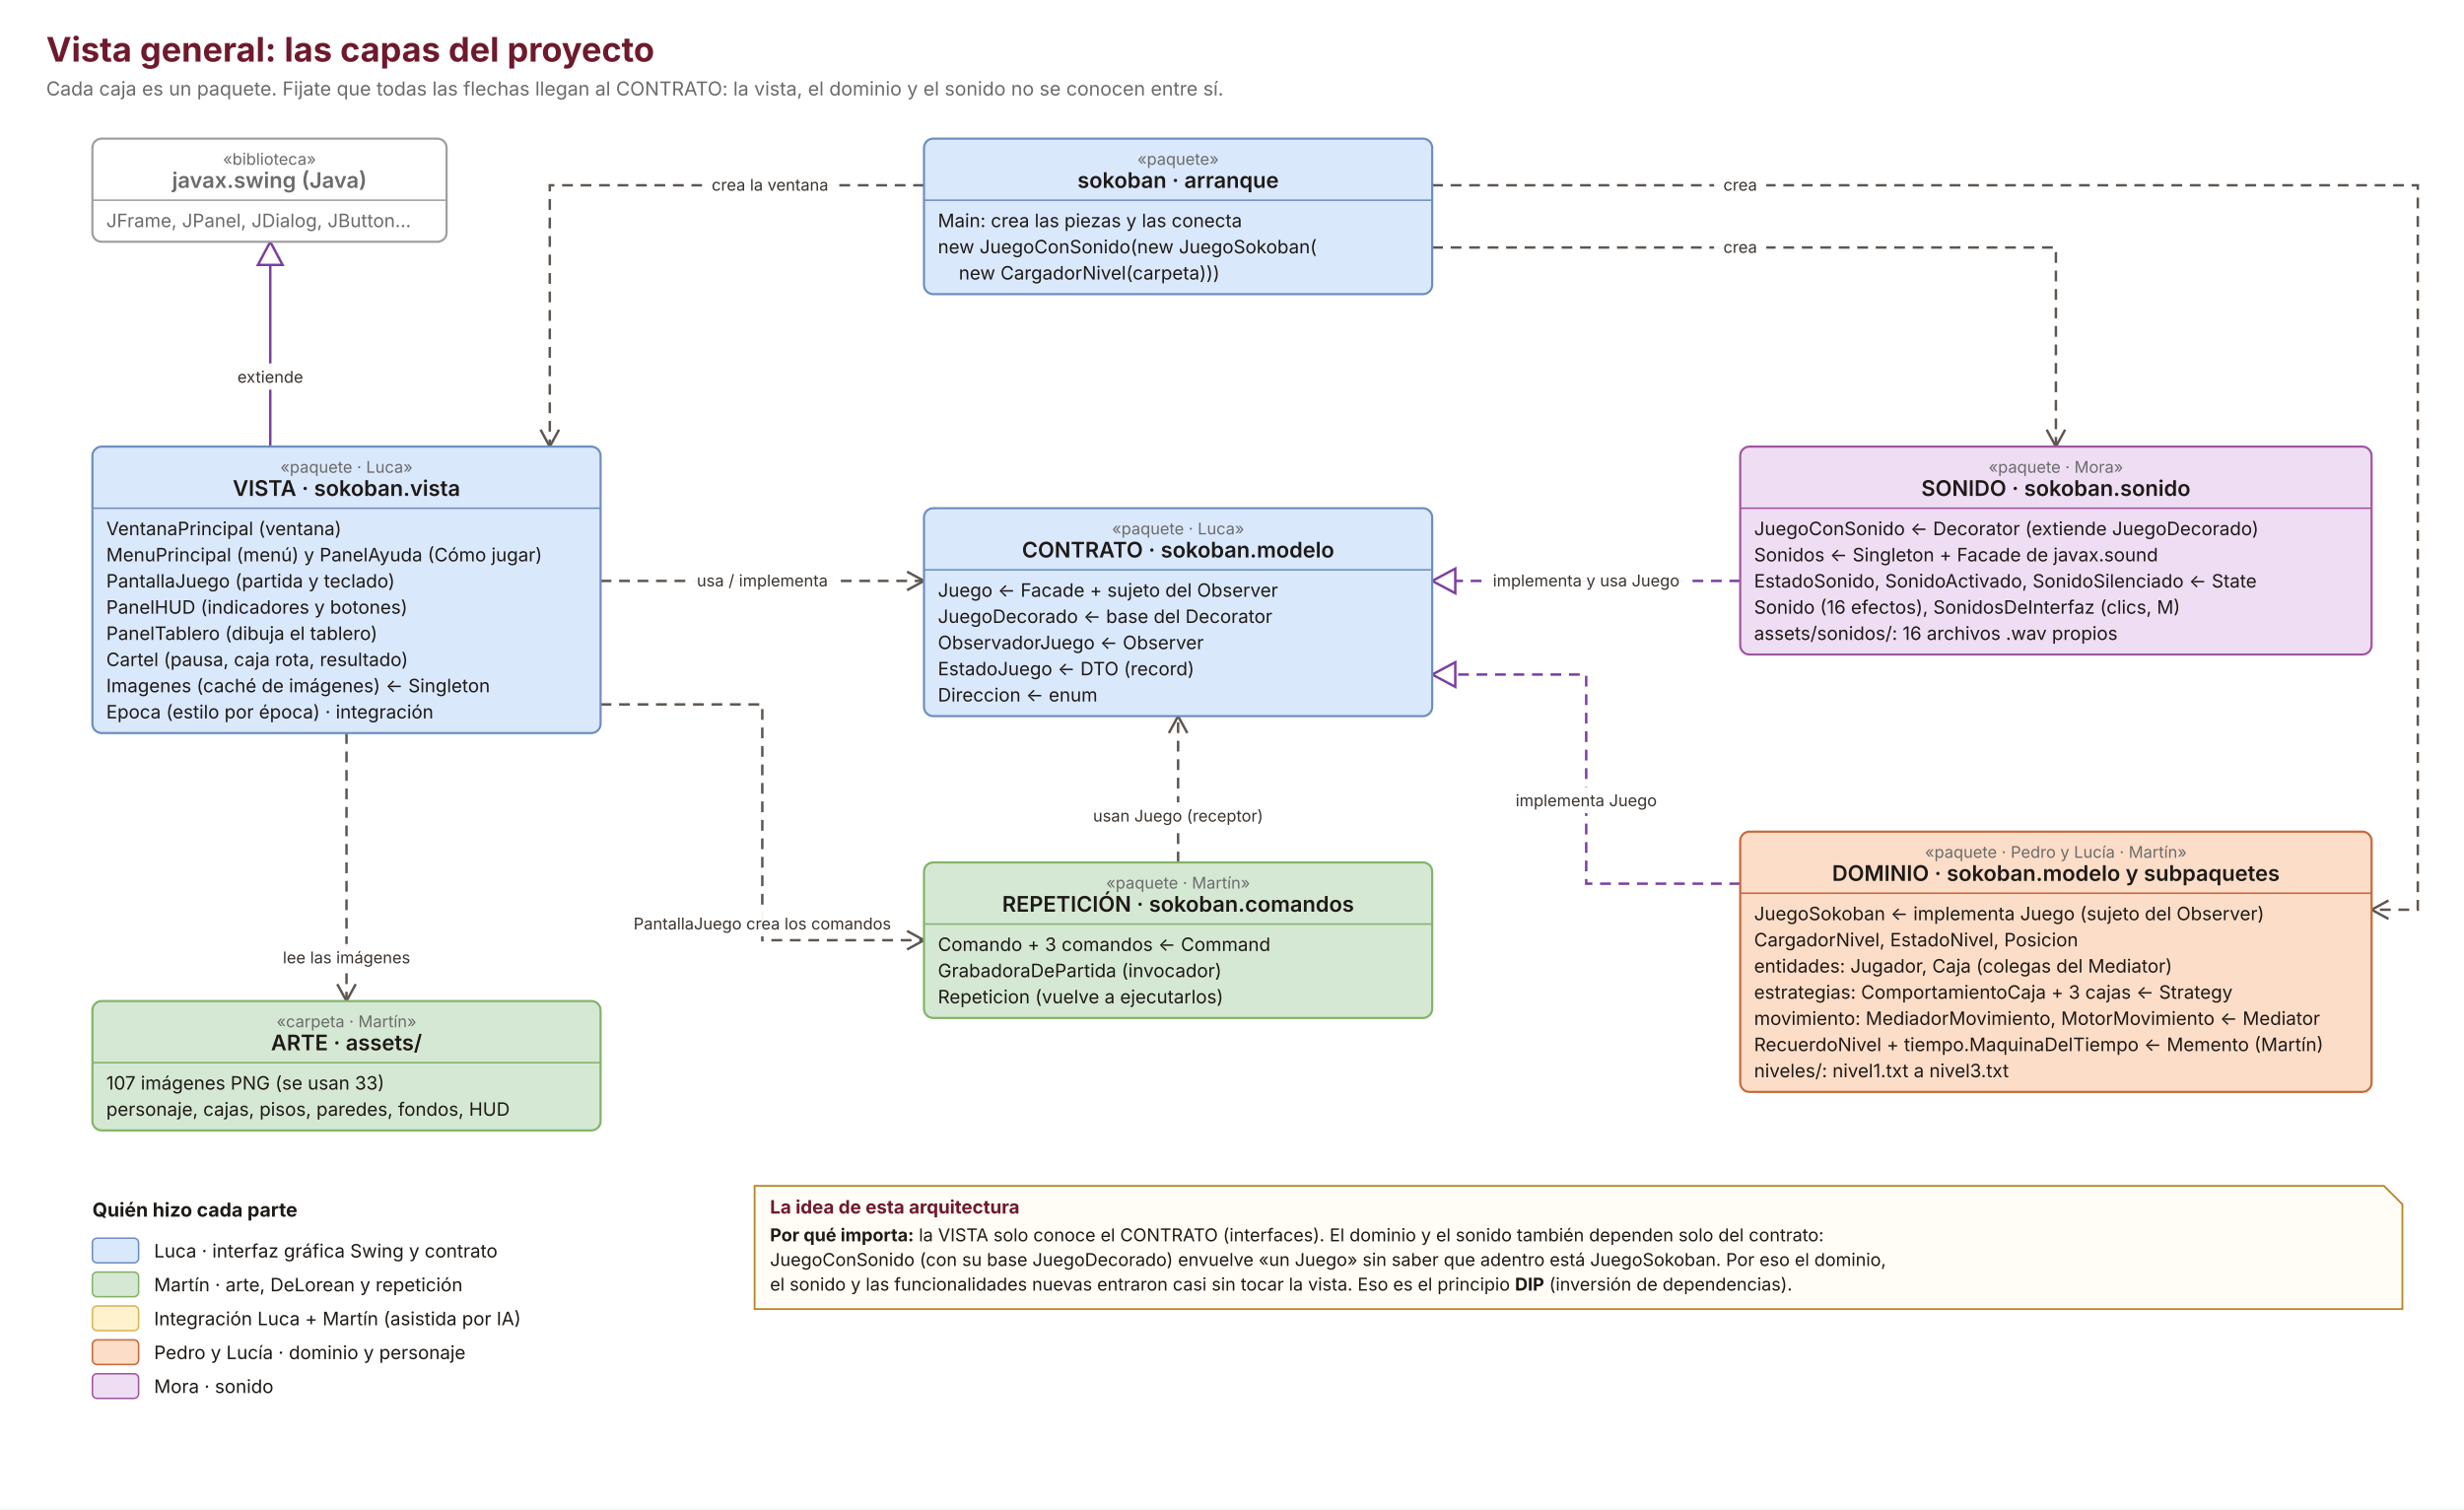
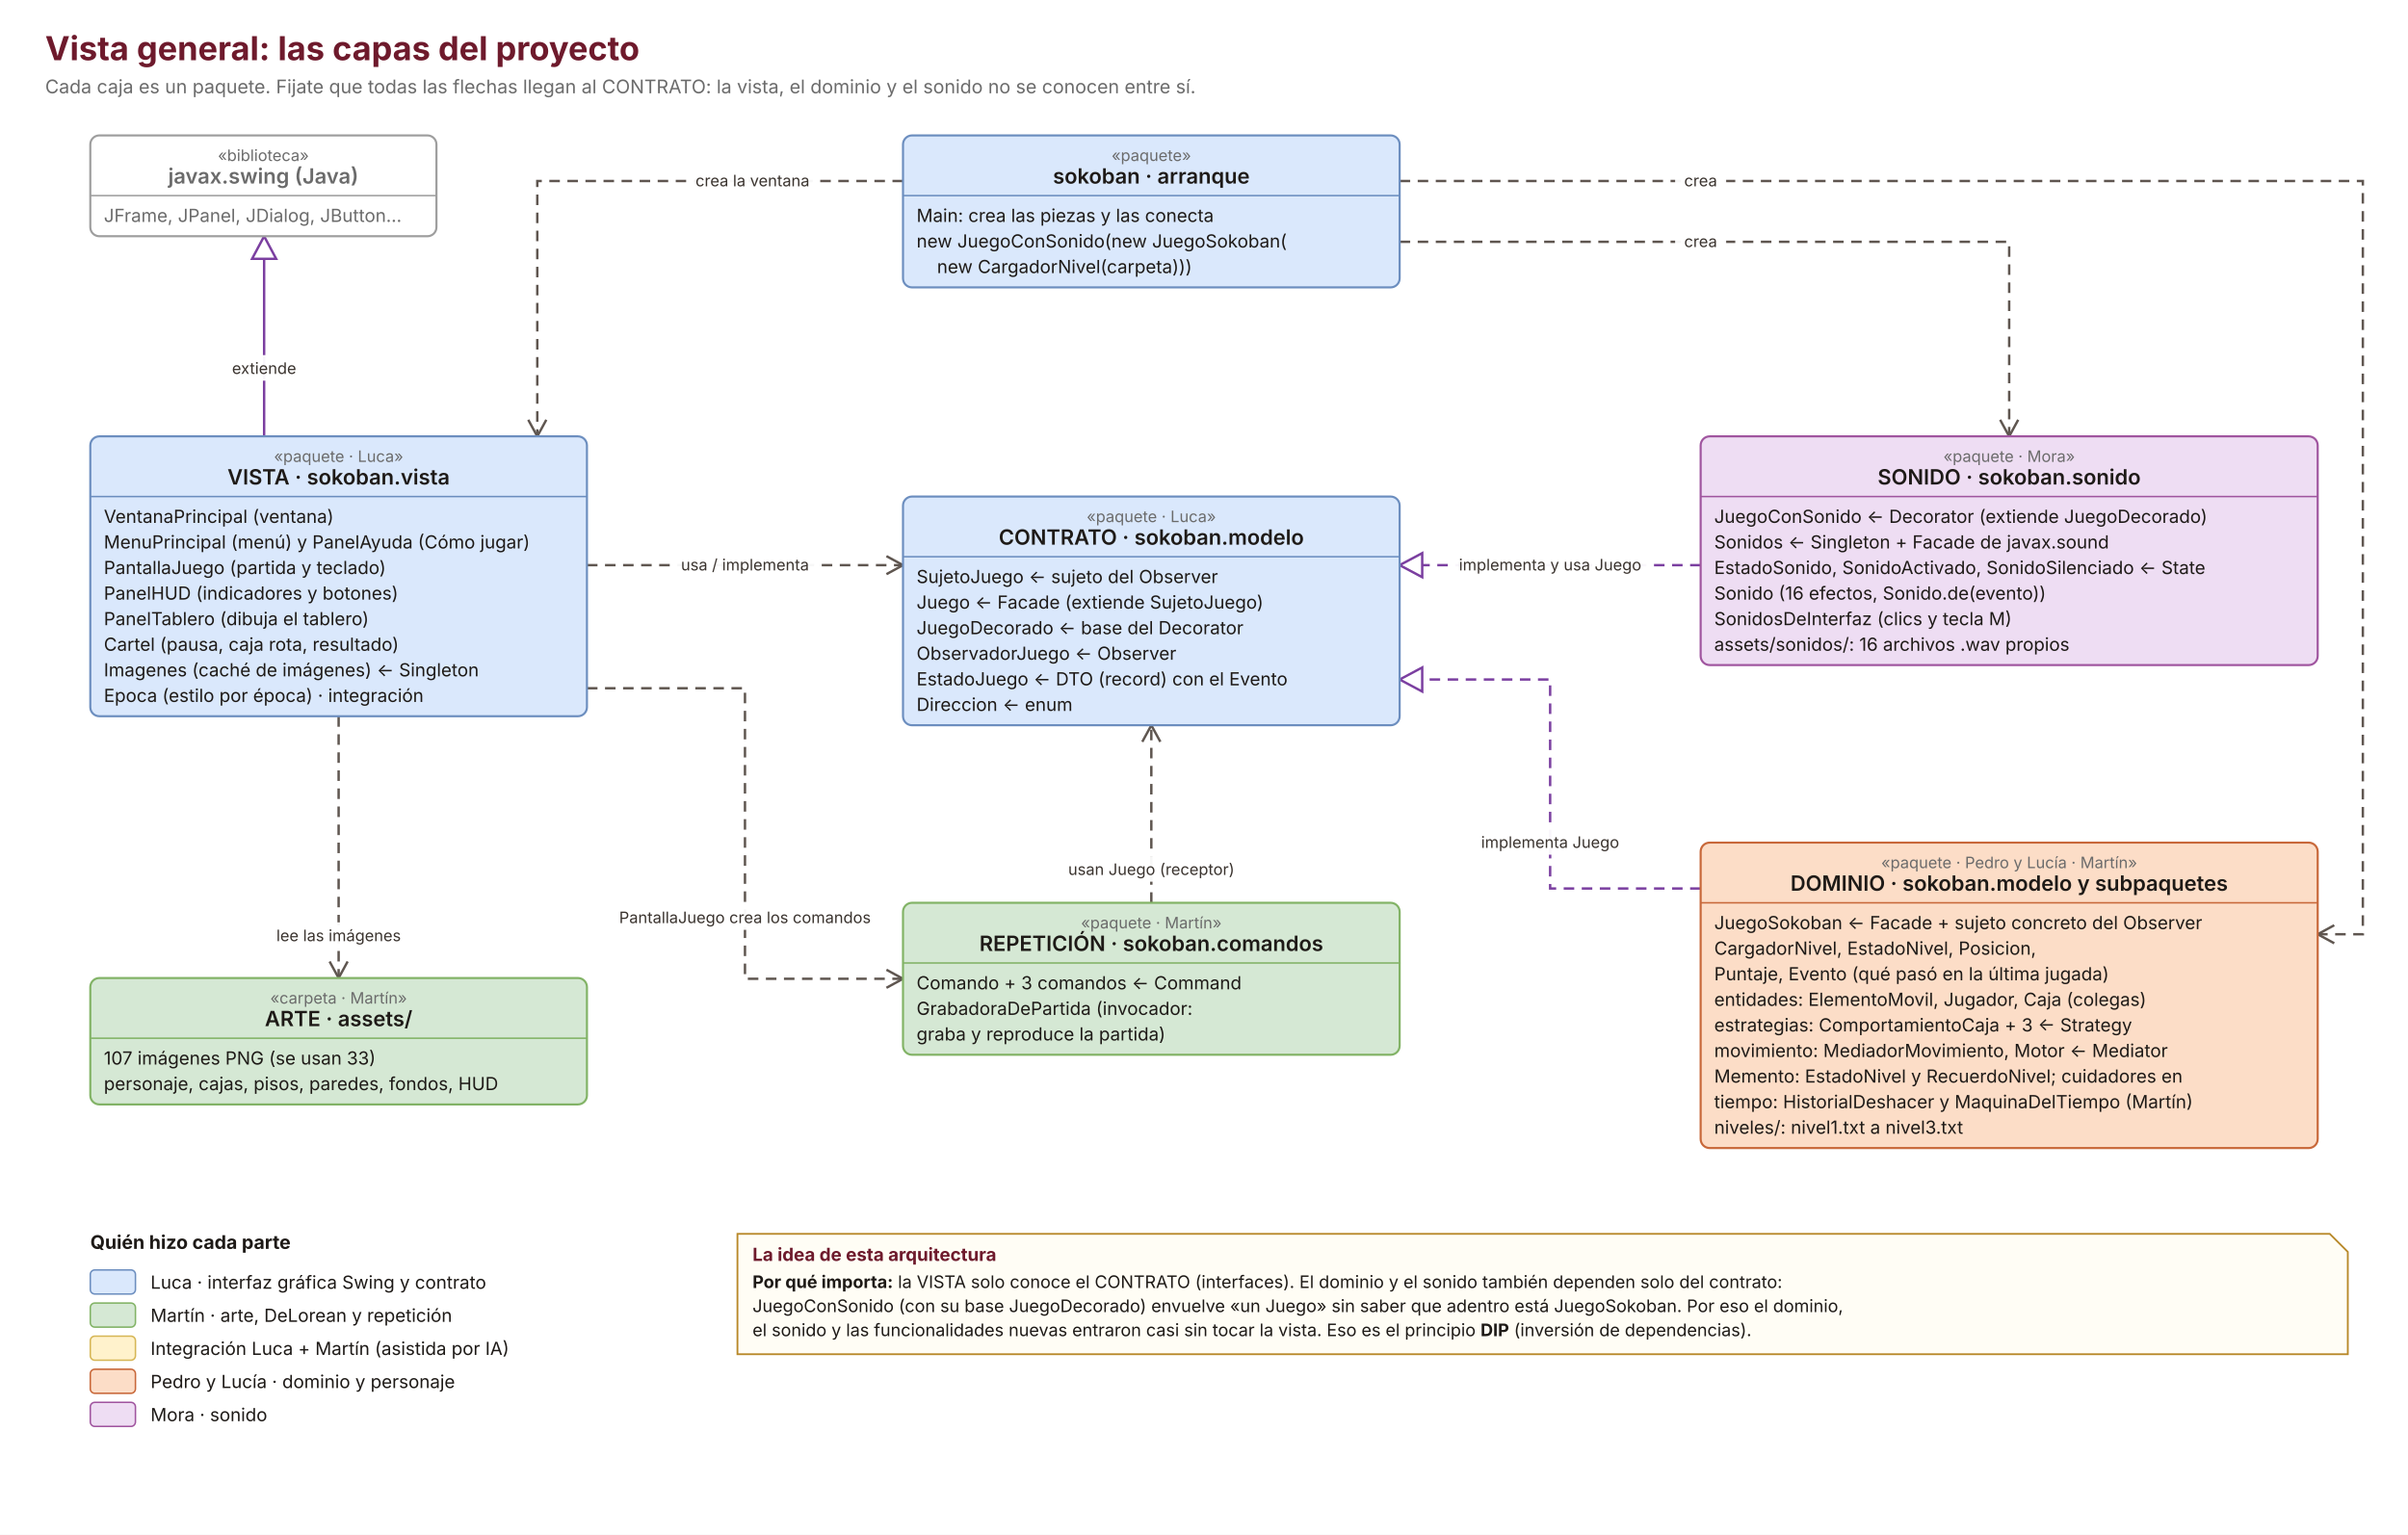
- <svg xmlns="http://www.w3.org/2000/svg" viewBox="0 0 1600 980" width="1600" height="980" font-family="Inter, Arial, sans-serif">
+ <svg xmlns="http://www.w3.org/2000/svg" viewBox="0 0 1600 1020" width="1600" height="1020" font-family="Inter, Arial, sans-serif">
  <style>text{white-space:pre}</style>
-   <rect width="1600" height="980" fill="#FFFFFF" />
+   <rect width="1600" height="1020" fill="#FFFFFF" />
  <text x="30" y="40" font-size="22" font-weight="700" fill="#6E1A2C">Vista general: las capas del proyecto</text>
  <text x="30" y="62" font-size="12.5" fill="#6B6B6B">Cada caja es un paquete. Fijate que todas las flechas llegan al CONTRATO: la vista, el dominio y el sonido no se conocen entre sí.</text>
-   <path d="M 390.0 457.4 L 495.0 457.4 L 495.0 610.5 L 600.0 610.5" fill="none" stroke="#5F5650" stroke-width="1.6" stroke-dasharray="7 5" />
-   <polyline points="589.0,604.5 600.0,610.5 589.0,616.5" fill="none" stroke="#5F5650" stroke-width="1.6" />
-   <rect x="405.383" y="591" width="179.234" height="17" rx="4" fill="#FFFFFF" fill-opacity="0.95" />
-   <text x="495" y="603.5" font-size="10.5" text-anchor="middle" fill="#3A332E">PantallaJuego crea los comandos</text>
-   <path d="M 765.0 560.0 L 765.0 465.0" fill="none" stroke="#5F5650" stroke-width="1.6" stroke-dasharray="7 5" />
-   <polyline points="759.0,476.0 765.0,465.0 771.0,476.0" fill="none" stroke="#5F5650" stroke-width="1.6" />
-   <rect x="703.75" y="521" width="122.5" height="17" rx="4" fill="#FFFFFF" fill-opacity="0.95" />
-   <text x="765" y="533.5" font-size="10.5" text-anchor="middle" fill="#3A332E">usan Juego (receptor)</text>
+   <path d="M 390.0 457.4 L 495.0 457.4 L 495.0 650.5 L 600.0 650.5" fill="none" stroke="#5F5650" stroke-width="1.6" stroke-dasharray="7 5" />
+   <polyline points="589.0,644.5 600.0,650.5 589.0,656.5" fill="none" stroke="#5F5650" stroke-width="1.6" />
+   <rect x="405.383" y="601" width="179.234" height="17" rx="4" fill="#FFFFFF" fill-opacity="0.95" />
+   <text x="495" y="613.5" font-size="10.5" text-anchor="middle" fill="#3A332E">PantallaJuego crea los comandos</text>
+   <path d="M 765.0 600.0 L 765.0 482.0" fill="none" stroke="#5F5650" stroke-width="1.6" stroke-dasharray="7 5" />
+   <polyline points="759.0,493.0 765.0,482.0 771.0,493.0" fill="none" stroke="#5F5650" stroke-width="1.6" />
+   <rect x="703.75" y="569" width="122.5" height="17" rx="4" fill="#FFFFFF" fill-opacity="0.95" />
+   <text x="765" y="581.5" font-size="10.5" text-anchor="middle" fill="#3A332E">usan Juego (receptor)</text>
  <path d="M 600.0 120.3 L 357.0 120.3 L 357.0 290.0" fill="none" stroke="#5F5650" stroke-width="1.6" stroke-dasharray="7 5" />
  <polyline points="363.0,279.0 357.0,290.0 351.0,279.0" fill="none" stroke="#5F5650" stroke-width="1.6" />
  <rect x="456.125" y="111.3" width="87.75" height="17" rx="4" fill="#FFFFFF" fill-opacity="0.95" />
  <text x="500" y="123.8" font-size="10.5" text-anchor="middle" fill="#3A332E">crea la ventana</text>
  <path d="M 930.0 160.7 L 1335.0 160.7 L 1335.0 290.0" fill="none" stroke="#5F5650" stroke-width="1.6" stroke-dasharray="7 5" />
  <polyline points="1341.0,279.0 1335.0,290.0 1329.0,279.0" fill="none" stroke="#5F5650" stroke-width="1.6" />
  <rect x="1113.047" y="151.7" width="33.906" height="17" rx="4" fill="#FFFFFF" fill-opacity="0.95" />
  <text x="1130" y="164.2" font-size="10.5" text-anchor="middle" fill="#3A332E">crea</text>
-   <path d="M 930.0 120.3 L 1570.0 120.3 L 1570.0 590.7 L 1540.0 590.7" fill="none" stroke="#5F5650" stroke-width="1.6" stroke-dasharray="7 5" />
-   <polyline points="1551.0,596.7 1540.0,590.7 1551.0,584.7" fill="none" stroke="#5F5650" stroke-width="1.6" />
+   <path d="M 930.0 120.3 L 1570.0 120.3 L 1570.0 620.9 L 1540.0 620.9" fill="none" stroke="#5F5650" stroke-width="1.6" stroke-dasharray="7 5" />
+   <polyline points="1551.0,626.9 1540.0,620.9 1551.0,614.9" fill="none" stroke="#5F5650" stroke-width="1.6" />
  <rect x="1113.047" y="111.3" width="33.906" height="17" rx="4" fill="#FFFFFF" fill-opacity="0.95" />
  <text x="1130" y="123.8" font-size="10.5" text-anchor="middle" fill="#3A332E">crea</text>
  <path d="M 175.5 290.0 L 175.5 157.0" fill="none" stroke="#7B3FA0" stroke-width="1.6" />
  <polygon points="175.5,157.0 167.5,172.0 183.5,172.0" fill="#FFFFFF" stroke="#7B3FA0" stroke-width="1.6" />
  <rect x="148.156" y="236" width="54.688" height="17" rx="4" fill="#FFFFFF" fill-opacity="0.95" />
  <text x="175.5" y="248.5" font-size="10.5" text-anchor="middle" fill="#3A332E">extiende</text>
-   <path d="M 390.0 377.2 L 600.0 377.2" fill="none" stroke="#5F5650" stroke-width="1.6" stroke-dasharray="7 5" />
-   <polyline points="589.0,371.2 600.0,377.2 589.0,383.2" fill="none" stroke="#5F5650" stroke-width="1.6" />
-   <rect x="446.461" y="368.25" width="97.078" height="17" rx="4" fill="#FFFFFF" fill-opacity="0.95" />
-   <text x="495" y="380.75" font-size="10.5" text-anchor="middle" fill="#3A332E">usa / implementa</text>
-   <path d="M 1130.0 377.2 L 930.0 377.2" fill="none" stroke="#7B3FA0" stroke-width="1.6" stroke-dasharray="7 5" />
-   <polygon points="930.0,377.2 945.0,385.2 945.0,369.2" fill="#FFFFFF" stroke="#7B3FA0" stroke-width="1.6" />
-   <rect x="963.391" y="368.25" width="133.219" height="17" rx="4" fill="#FFFFFF" fill-opacity="0.95" />
-   <text x="1030" y="380.75" font-size="10.5" text-anchor="middle" fill="#3A332E">implementa y usa Juego</text>
-   <path d="M 1130.0 573.8 L 1030.0 573.8 L 1030.0 438.0 L 930.0 438.0" fill="none" stroke="#7B3FA0" stroke-width="1.6" stroke-dasharray="7 5" />
-   <polygon points="930.0,438.0 945.0,446.0 945.0,430.0" fill="#FFFFFF" stroke="#7B3FA0" stroke-width="1.6" />
-   <rect x="978.117" y="511" width="103.766" height="17" rx="4" fill="#FFFFFF" fill-opacity="0.95" />
-   <text x="1030" y="523.5" font-size="10.5" text-anchor="middle" fill="#3A332E">implementa Juego</text>
+   <path d="M 390.0 375.6 L 600.0 375.6" fill="none" stroke="#5F5650" stroke-width="1.6" stroke-dasharray="7 5" />
+   <polyline points="589.0,369.6 600.0,375.6 589.0,381.6" fill="none" stroke="#5F5650" stroke-width="1.6" />
+   <rect x="446.461" y="366.6" width="97.078" height="17" rx="4" fill="#FFFFFF" fill-opacity="0.95" />
+   <text x="495" y="379.1" font-size="10.5" text-anchor="middle" fill="#3A332E">usa / implementa</text>
+   <path d="M 1130.0 375.6 L 930.0 375.6" fill="none" stroke="#7B3FA0" stroke-width="1.6" stroke-dasharray="7 5" />
+   <polygon points="930.0,375.6 945.0,383.6 945.0,367.6" fill="#FFFFFF" stroke="#7B3FA0" stroke-width="1.6" />
+   <rect x="963.391" y="366.6" width="133.219" height="17" rx="4" fill="#FFFFFF" fill-opacity="0.95" />
+   <text x="1030" y="379.1" font-size="10.5" text-anchor="middle" fill="#3A332E">implementa y usa Juego</text>
+   <path d="M 1130.0 590.5 L 1030.0 590.5 L 1030.0 451.6 L 930.0 451.6" fill="none" stroke="#7B3FA0" stroke-width="1.6" stroke-dasharray="7 5" />
+   <polygon points="930.0,451.6 945.0,459.6 945.0,443.6" fill="#FFFFFF" stroke="#7B3FA0" stroke-width="1.6" />
+   <rect x="978.117" y="551" width="103.766" height="17" rx="4" fill="#FFFFFF" fill-opacity="0.95" />
+   <text x="1030" y="563.5" font-size="10.5" text-anchor="middle" fill="#3A332E">implementa Juego</text>
  <path d="M 225.0 476.0 L 225.0 650.0" fill="none" stroke="#5F5650" stroke-width="1.6" stroke-dasharray="7 5" />
  <polyline points="231.0,639.0 225.0,650.0 219.0,639.0" fill="none" stroke="#5F5650" stroke-width="1.6" />
  <rect x="177.617" y="613" width="94.766" height="17" rx="4" fill="#FFFFFF" fill-opacity="0.95" />
  <text x="225" y="625.5" font-size="10.5" text-anchor="middle" fill="#3A332E">lee las imágenes</text>
  <g class="caja" id="Main">
    <rect x="600" y="90" width="330" height="101" rx="6" fill="#DAE8FC" stroke="#6C8EBF" stroke-width="1.4" />
    <text x="765.0" y="107" text-anchor="middle" font-size="10.5" fill="#6B6B6B">«paquete»</text>
    <text x="765.0" y="122" text-anchor="middle" font-size="14" font-weight="600" fill="#1E1A17">sokoban · arranque</text>
    <line x1="600" y1="130" x2="930" y2="130" stroke="#6C8EBF" stroke-width="1" />
    <text x="609.0" y="147.5" font-size="12" fill="#1E1A17">Main: crea las piezas y las conecta</text>
    <text x="609.0" y="164.5" font-size="12" fill="#1E1A17">new JuegoConSonido(new JuegoSokoban(</text>
    <text x="622.6" y="181.5" font-size="12" fill="#1E1A17">new CargadorNivel(carpeta)))</text>
  </g>
  <g class="caja" id="Swing">
    <rect x="60" y="90" width="230" height="67" rx="6" fill="#FFFFFF" stroke="#9E9E9E" stroke-width="1.4" />
    <text x="175.0" y="107" text-anchor="middle" font-size="10.5" fill="#6B6B6B">«biblioteca»</text>
    <text x="175.0" y="122" text-anchor="middle" font-size="14" font-weight="600" fill="#6B6B6B">javax.swing (Java)</text>
    <line x1="60" y1="130" x2="290" y2="130" stroke="#9E9E9E" stroke-width="1" />
    <text x="69.0" y="147.5" font-size="12" fill="#6B6B6B">JFrame, JPanel, JDialog, JButton…</text>
  </g>
  <g class="caja" id="Vista">
    <rect x="60" y="290" width="330" height="186" rx="6" fill="#DAE8FC" stroke="#6C8EBF" stroke-width="1.4" />
    <text x="225.0" y="307" text-anchor="middle" font-size="10.5" fill="#6B6B6B">«paquete · Luca»</text>
    <text x="225.0" y="322" text-anchor="middle" font-size="14" font-weight="600" fill="#1E1A17">VISTA · sokoban.vista</text>
    <line x1="60" y1="330" x2="390" y2="330" stroke="#6C8EBF" stroke-width="1" />
    <text x="69.0" y="347.5" font-size="12" fill="#1E1A17">VentanaPrincipal (ventana)</text>
    <text x="69.0" y="364.5" font-size="12" fill="#1E1A17">MenuPrincipal (menú) y PanelAyuda (Cómo jugar)</text>
    <text x="69.0" y="381.5" font-size="12" fill="#1E1A17">PantallaJuego (partida y teclado)</text>
    <text x="69.0" y="398.5" font-size="12" fill="#1E1A17">PanelHUD (indicadores y botones)</text>
    <text x="69.0" y="415.5" font-size="12" fill="#1E1A17">PanelTablero (dibuja el tablero)</text>
    <text x="69.0" y="432.5" font-size="12" fill="#1E1A17">Cartel (pausa, caja rota, resultado)</text>
    <text x="69.0" y="449.5" font-size="12" fill="#1E1A17">Imagenes (caché de imágenes)  ← Singleton</text>
    <text x="69.0" y="466.5" font-size="12" fill="#1E1A17">Epoca (estilo por época) · integración</text>
  </g>
  <g class="caja" id="Contrato">
-     <rect x="600" y="330" width="330" height="135" rx="6" fill="#DAE8FC" stroke="#6C8EBF" stroke-width="1.4" />
+     <rect x="600" y="330" width="330" height="152" rx="6" fill="#DAE8FC" stroke="#6C8EBF" stroke-width="1.4" />
    <text x="765.0" y="347" text-anchor="middle" font-size="10.5" fill="#6B6B6B">«paquete · Luca»</text>
    <text x="765.0" y="362" text-anchor="middle" font-size="14" font-weight="600" fill="#1E1A17">CONTRATO · sokoban.modelo</text>
    <line x1="600" y1="370" x2="930" y2="370" stroke="#6C8EBF" stroke-width="1" />
-     <text x="609.0" y="387.5" font-size="12" fill="#1E1A17">Juego  ← Facade + sujeto del Observer</text>
-     <text x="609.0" y="404.5" font-size="12" fill="#1E1A17">JuegoDecorado  ← base del Decorator</text>
-     <text x="609.0" y="421.5" font-size="12" fill="#1E1A17">ObservadorJuego  ← Observer</text>
-     <text x="609.0" y="438.5" font-size="12" fill="#1E1A17">EstadoJuego  ← DTO (record)</text>
-     <text x="609.0" y="455.5" font-size="12" fill="#1E1A17">Direccion  ← enum</text>
+     <text x="609.0" y="387.5" font-size="12" fill="#1E1A17">SujetoJuego  ← sujeto del Observer</text>
+     <text x="609.0" y="404.5" font-size="12" fill="#1E1A17">Juego  ← Facade (extiende SujetoJuego)</text>
+     <text x="609.0" y="421.5" font-size="12" fill="#1E1A17">JuegoDecorado  ← base del Decorator</text>
+     <text x="609.0" y="438.5" font-size="12" fill="#1E1A17">ObservadorJuego  ← Observer</text>
+     <text x="609.0" y="455.5" font-size="12" fill="#1E1A17">EstadoJuego  ← DTO (record) con el Evento</text>
+     <text x="609.0" y="472.5" font-size="12" fill="#1E1A17">Direccion  ← enum</text>
  </g>
  <g class="caja" id="Comandos">
-     <rect x="600" y="560" width="330" height="101" rx="6" fill="#D5E8D4" stroke="#82B366" stroke-width="1.4" />
-     <text x="765.0" y="577" text-anchor="middle" font-size="10.5" fill="#6B6B6B">«paquete · Martín»</text>
-     <text x="765.0" y="592" text-anchor="middle" font-size="14" font-weight="600" fill="#1E1A17">REPETICIÓN · sokoban.comandos</text>
-     <line x1="600" y1="600" x2="930" y2="600" stroke="#82B366" stroke-width="1" />
-     <text x="609.0" y="617.5" font-size="12" fill="#1E1A17">Comando + 3 comandos  ← Command</text>
-     <text x="609.0" y="634.5" font-size="12" fill="#1E1A17">GrabadoraDePartida (invocador)</text>
-     <text x="609.0" y="651.5" font-size="12" fill="#1E1A17">Repeticion (vuelve a ejecutarlos)</text>
+     <rect x="600" y="600" width="330" height="101" rx="6" fill="#D5E8D4" stroke="#82B366" stroke-width="1.4" />
+     <text x="765.0" y="617" text-anchor="middle" font-size="10.5" fill="#6B6B6B">«paquete · Martín»</text>
+     <text x="765.0" y="632" text-anchor="middle" font-size="14" font-weight="600" fill="#1E1A17">REPETICIÓN · sokoban.comandos</text>
+     <line x1="600" y1="640" x2="930" y2="640" stroke="#82B366" stroke-width="1" />
+     <text x="609.0" y="657.5" font-size="12" fill="#1E1A17">Comando + 3 comandos  ← Command</text>
+     <text x="609.0" y="674.5" font-size="12" fill="#1E1A17">GrabadoraDePartida (invocador:</text>
+     <text x="609.0" y="691.5" font-size="12" fill="#1E1A17">graba y reproduce la partida)</text>
  </g>
  <g class="caja" id="Sonido">
-     <rect x="1130" y="290" width="410" height="135" rx="6" fill="#EEDDF3" stroke="#A0559F" stroke-width="1.4" />
+     <rect x="1130" y="290" width="410" height="152" rx="6" fill="#EEDDF3" stroke="#A0559F" stroke-width="1.4" />
    <text x="1335.0" y="307" text-anchor="middle" font-size="10.5" fill="#6B6B6B">«paquete · Mora»</text>
    <text x="1335.0" y="322" text-anchor="middle" font-size="14" font-weight="600" fill="#1E1A17">SONIDO · sokoban.sonido</text>
    <line x1="1130" y1="330" x2="1540" y2="330" stroke="#A0559F" stroke-width="1" />
    <text x="1139.0" y="347.5" font-size="12" fill="#1E1A17">JuegoConSonido  ← Decorator (extiende JuegoDecorado)</text>
    <text x="1139.0" y="364.5" font-size="12" fill="#1E1A17">Sonidos  ← Singleton + Facade de javax.sound</text>
    <text x="1139.0" y="381.5" font-size="12" fill="#1E1A17">EstadoSonido, SonidoActivado, SonidoSilenciado  ← State</text>
-     <text x="1139.0" y="398.5" font-size="12" fill="#1E1A17">Sonido (16 efectos), SonidosDeInterfaz (clics, M)</text>
-     <text x="1139.0" y="415.5" font-size="12" fill="#1E1A17">assets/sonidos/: 16 archivos .wav propios</text>
+     <text x="1139.0" y="398.5" font-size="12" fill="#1E1A17">Sonido (16 efectos, Sonido.de(evento))</text>
+     <text x="1139.0" y="415.5" font-size="12" fill="#1E1A17">SonidosDeInterfaz (clics y tecla M)</text>
+     <text x="1139.0" y="432.5" font-size="12" fill="#1E1A17">assets/sonidos/: 16 archivos .wav propios</text>
  </g>
  <g class="caja" id="Dominio">
-     <rect x="1130" y="540" width="410" height="169" rx="6" fill="#FCDDC7" stroke="#C8683A" stroke-width="1.4" />
-     <text x="1335.0" y="557" text-anchor="middle" font-size="10.5" fill="#6B6B6B">«paquete · Pedro y Lucía · Martín»</text>
-     <text x="1335.0" y="572" text-anchor="middle" font-size="14" font-weight="600" fill="#1E1A17">DOMINIO · sokoban.modelo y subpaquetes</text>
-     <line x1="1130" y1="580" x2="1540" y2="580" stroke="#C8683A" stroke-width="1" />
-     <text x="1139.0" y="597.5" font-size="12" fill="#1E1A17">JuegoSokoban  ← implementa Juego (sujeto del Observer)</text>
-     <text x="1139.0" y="614.5" font-size="12" fill="#1E1A17">CargadorNivel, EstadoNivel, Posicion</text>
-     <text x="1139.0" y="631.5" font-size="12" fill="#1E1A17">entidades: Jugador, Caja (colegas del Mediator)</text>
-     <text x="1139.0" y="648.5" font-size="12" fill="#1E1A17">estrategias: ComportamientoCaja + 3 cajas  ← Strategy</text>
-     <text x="1139.0" y="665.5" font-size="12" fill="#1E1A17">movimiento: MediadorMovimiento, MotorMovimiento  ← Mediator</text>
-     <text x="1139.0" y="682.5" font-size="12" fill="#1E1A17">RecuerdoNivel + tiempo.MaquinaDelTiempo  ← Memento (Martín)</text>
-     <text x="1139.0" y="699.5" font-size="12" fill="#1E1A17">niveles/: nivel1.txt a nivel3.txt</text>
+     <rect x="1130" y="560" width="410" height="203" rx="6" fill="#FCDDC7" stroke="#C8683A" stroke-width="1.4" />
+     <text x="1335.0" y="577" text-anchor="middle" font-size="10.5" fill="#6B6B6B">«paquete · Pedro y Lucía · Martín»</text>
+     <text x="1335.0" y="592" text-anchor="middle" font-size="14" font-weight="600" fill="#1E1A17">DOMINIO · sokoban.modelo y subpaquetes</text>
+     <line x1="1130" y1="600" x2="1540" y2="600" stroke="#C8683A" stroke-width="1" />
+     <text x="1139.0" y="617.5" font-size="12" fill="#1E1A17">JuegoSokoban  ← Facade + sujeto concreto del Observer</text>
+     <text x="1139.0" y="634.5" font-size="12" fill="#1E1A17">CargadorNivel, EstadoNivel, Posicion,</text>
+     <text x="1139.0" y="651.5" font-size="12" fill="#1E1A17">Puntaje, Evento (qué pasó en la última jugada)</text>
+     <text x="1139.0" y="668.5" font-size="12" fill="#1E1A17">entidades: ElementoMovil, Jugador, Caja  (colegas)</text>
+     <text x="1139.0" y="685.5" font-size="12" fill="#1E1A17">estrategias: ComportamientoCaja + 3  ← Strategy</text>
+     <text x="1139.0" y="702.5" font-size="12" fill="#1E1A17">movimiento: MediadorMovimiento, Motor  ← Mediator</text>
+     <text x="1139.0" y="719.5" font-size="12" fill="#1E1A17">Memento: EstadoNivel y RecuerdoNivel; cuidadores en</text>
+     <text x="1139.0" y="736.5" font-size="12" fill="#1E1A17">tiempo: HistorialDeshacer y MaquinaDelTiempo (Martín)</text>
+     <text x="1139.0" y="753.5" font-size="12" fill="#1E1A17">niveles/: nivel1.txt a nivel3.txt</text>
  </g>
  <g class="caja" id="Arte">
    <rect x="60" y="650" width="330" height="84" rx="6" fill="#D5E8D4" stroke="#82B366" stroke-width="1.4" />
    <text x="225.0" y="667" text-anchor="middle" font-size="10.5" fill="#6B6B6B">«carpeta · Martín»</text>
    <text x="225.0" y="682" text-anchor="middle" font-size="14" font-weight="600" fill="#1E1A17">ARTE · assets/</text>
    <line x1="60" y1="690" x2="390" y2="690" stroke="#82B366" stroke-width="1" />
    <text x="69.0" y="707.5" font-size="12" fill="#1E1A17">107 imágenes PNG (se usan 33)</text>
    <text x="69.0" y="724.5" font-size="12" fill="#1E1A17">personaje, cajas, pisos, paredes, fondos, HUD</text>
  </g>
-   <path d="M 490 770 L 1548 770 L 1560 782 L 1560 850 L 490 850 Z" fill="#FFFDF5" stroke="#B8892A" stroke-width="1.2" />
-   <text x="500" y="788" font-size="12" font-weight="700" fill="#6E1A2C">La idea de esta arquitectura</text>
-   <text x="500" y="806" font-size="11.5" fill="#1E1A17">
+   <path d="M 490 820 L 1548 820 L 1560 832 L 1560 900 L 490 900 Z" fill="#FFFDF5" stroke="#B8892A" stroke-width="1.2" />
+   <text x="500" y="838" font-size="12" font-weight="700" fill="#6E1A2C">La idea de esta arquitectura</text>
+   <text x="500" y="856" font-size="11.5" fill="#1E1A17">
    <tspan font-weight="700">Por qué importa:</tspan> la VISTA solo conoce el CONTRATO (interfaces). El dominio y el sonido también dependen solo del contrato:</text>
-   <text x="500" y="822" font-size="11.5" fill="#1E1A17">JuegoConSonido (con su base JuegoDecorado) envuelve «un Juego» sin saber que adentro está JuegoSokoban. Por eso el dominio,</text>
-   <text x="500" y="838" font-size="11.5" fill="#1E1A17">el sonido y las funcionalidades nuevas entraron casi sin tocar la vista. Eso es el principio <tspan font-weight="700">DIP</tspan> (inversión de dependencias).</text>
-   <text x="60" y="790" font-size="12.5" font-weight="400" fill="#1E1A17" text-anchor="start">
+   <text x="500" y="872" font-size="11.5" fill="#1E1A17">JuegoConSonido (con su base JuegoDecorado) envuelve «un Juego» sin saber que adentro está JuegoSokoban. Por eso el dominio,</text>
+   <text x="500" y="888" font-size="11.5" fill="#1E1A17">el sonido y las funcionalidades nuevas entraron casi sin tocar la vista. Eso es el principio <tspan font-weight="700">DIP</tspan> (inversión de dependencias).</text>
+   <text x="60" y="830" font-size="12.5" font-weight="400" fill="#1E1A17" text-anchor="start">
    <tspan font-weight="700">Quién hizo cada parte</tspan>
  </text>
-   <rect x="60" y="804" width="30" height="16" rx="3" fill="#DAE8FC" stroke="#6C8EBF" />
-   <text x="100" y="816.5" font-size="12" font-weight="400" fill="#1E1A17" text-anchor="start">Luca · interfaz gráfica Swing y contrato</text>
-   <rect x="60" y="826" width="30" height="16" rx="3" fill="#D5E8D4" stroke="#82B366" />
-   <text x="100" y="838.5" font-size="12" font-weight="400" fill="#1E1A17" text-anchor="start">Martín · arte, DeLorean y repetición</text>
-   <rect x="60" y="848" width="30" height="16" rx="3" fill="#FFF2CC" stroke="#D6B656" />
-   <text x="100" y="860.5" font-size="12" font-weight="400" fill="#1E1A17" text-anchor="start">Integración Luca + Martín (asistida por IA)</text>
-   <rect x="60" y="870" width="30" height="16" rx="3" fill="#FCDDC7" stroke="#C8683A" />
-   <text x="100" y="882.5" font-size="12" font-weight="400" fill="#1E1A17" text-anchor="start">Pedro y Lucía · dominio y personaje</text>
-   <rect x="60" y="892" width="30" height="16" rx="3" fill="#EEDDF3" stroke="#A0559F" />
-   <text x="100" y="904.5" font-size="12" font-weight="400" fill="#1E1A17" text-anchor="start">Mora · sonido</text>
+   <rect x="60" y="844" width="30" height="16" rx="3" fill="#DAE8FC" stroke="#6C8EBF" />
+   <text x="100" y="856.5" font-size="12" font-weight="400" fill="#1E1A17" text-anchor="start">Luca · interfaz gráfica Swing y contrato</text>
+   <rect x="60" y="866" width="30" height="16" rx="3" fill="#D5E8D4" stroke="#82B366" />
+   <text x="100" y="878.5" font-size="12" font-weight="400" fill="#1E1A17" text-anchor="start">Martín · arte, DeLorean y repetición</text>
+   <rect x="60" y="888" width="30" height="16" rx="3" fill="#FFF2CC" stroke="#D6B656" />
+   <text x="100" y="900.5" font-size="12" font-weight="400" fill="#1E1A17" text-anchor="start">Integración Luca + Martín (asistida por IA)</text>
+   <rect x="60" y="910" width="30" height="16" rx="3" fill="#FCDDC7" stroke="#C8683A" />
+   <text x="100" y="922.5" font-size="12" font-weight="400" fill="#1E1A17" text-anchor="start">Pedro y Lucía · dominio y personaje</text>
+   <rect x="60" y="932" width="30" height="16" rx="3" fill="#EEDDF3" stroke="#A0559F" />
+   <text x="100" y="944.5" font-size="12" font-weight="400" fill="#1E1A17" text-anchor="start">Mora · sonido</text>
</svg>
